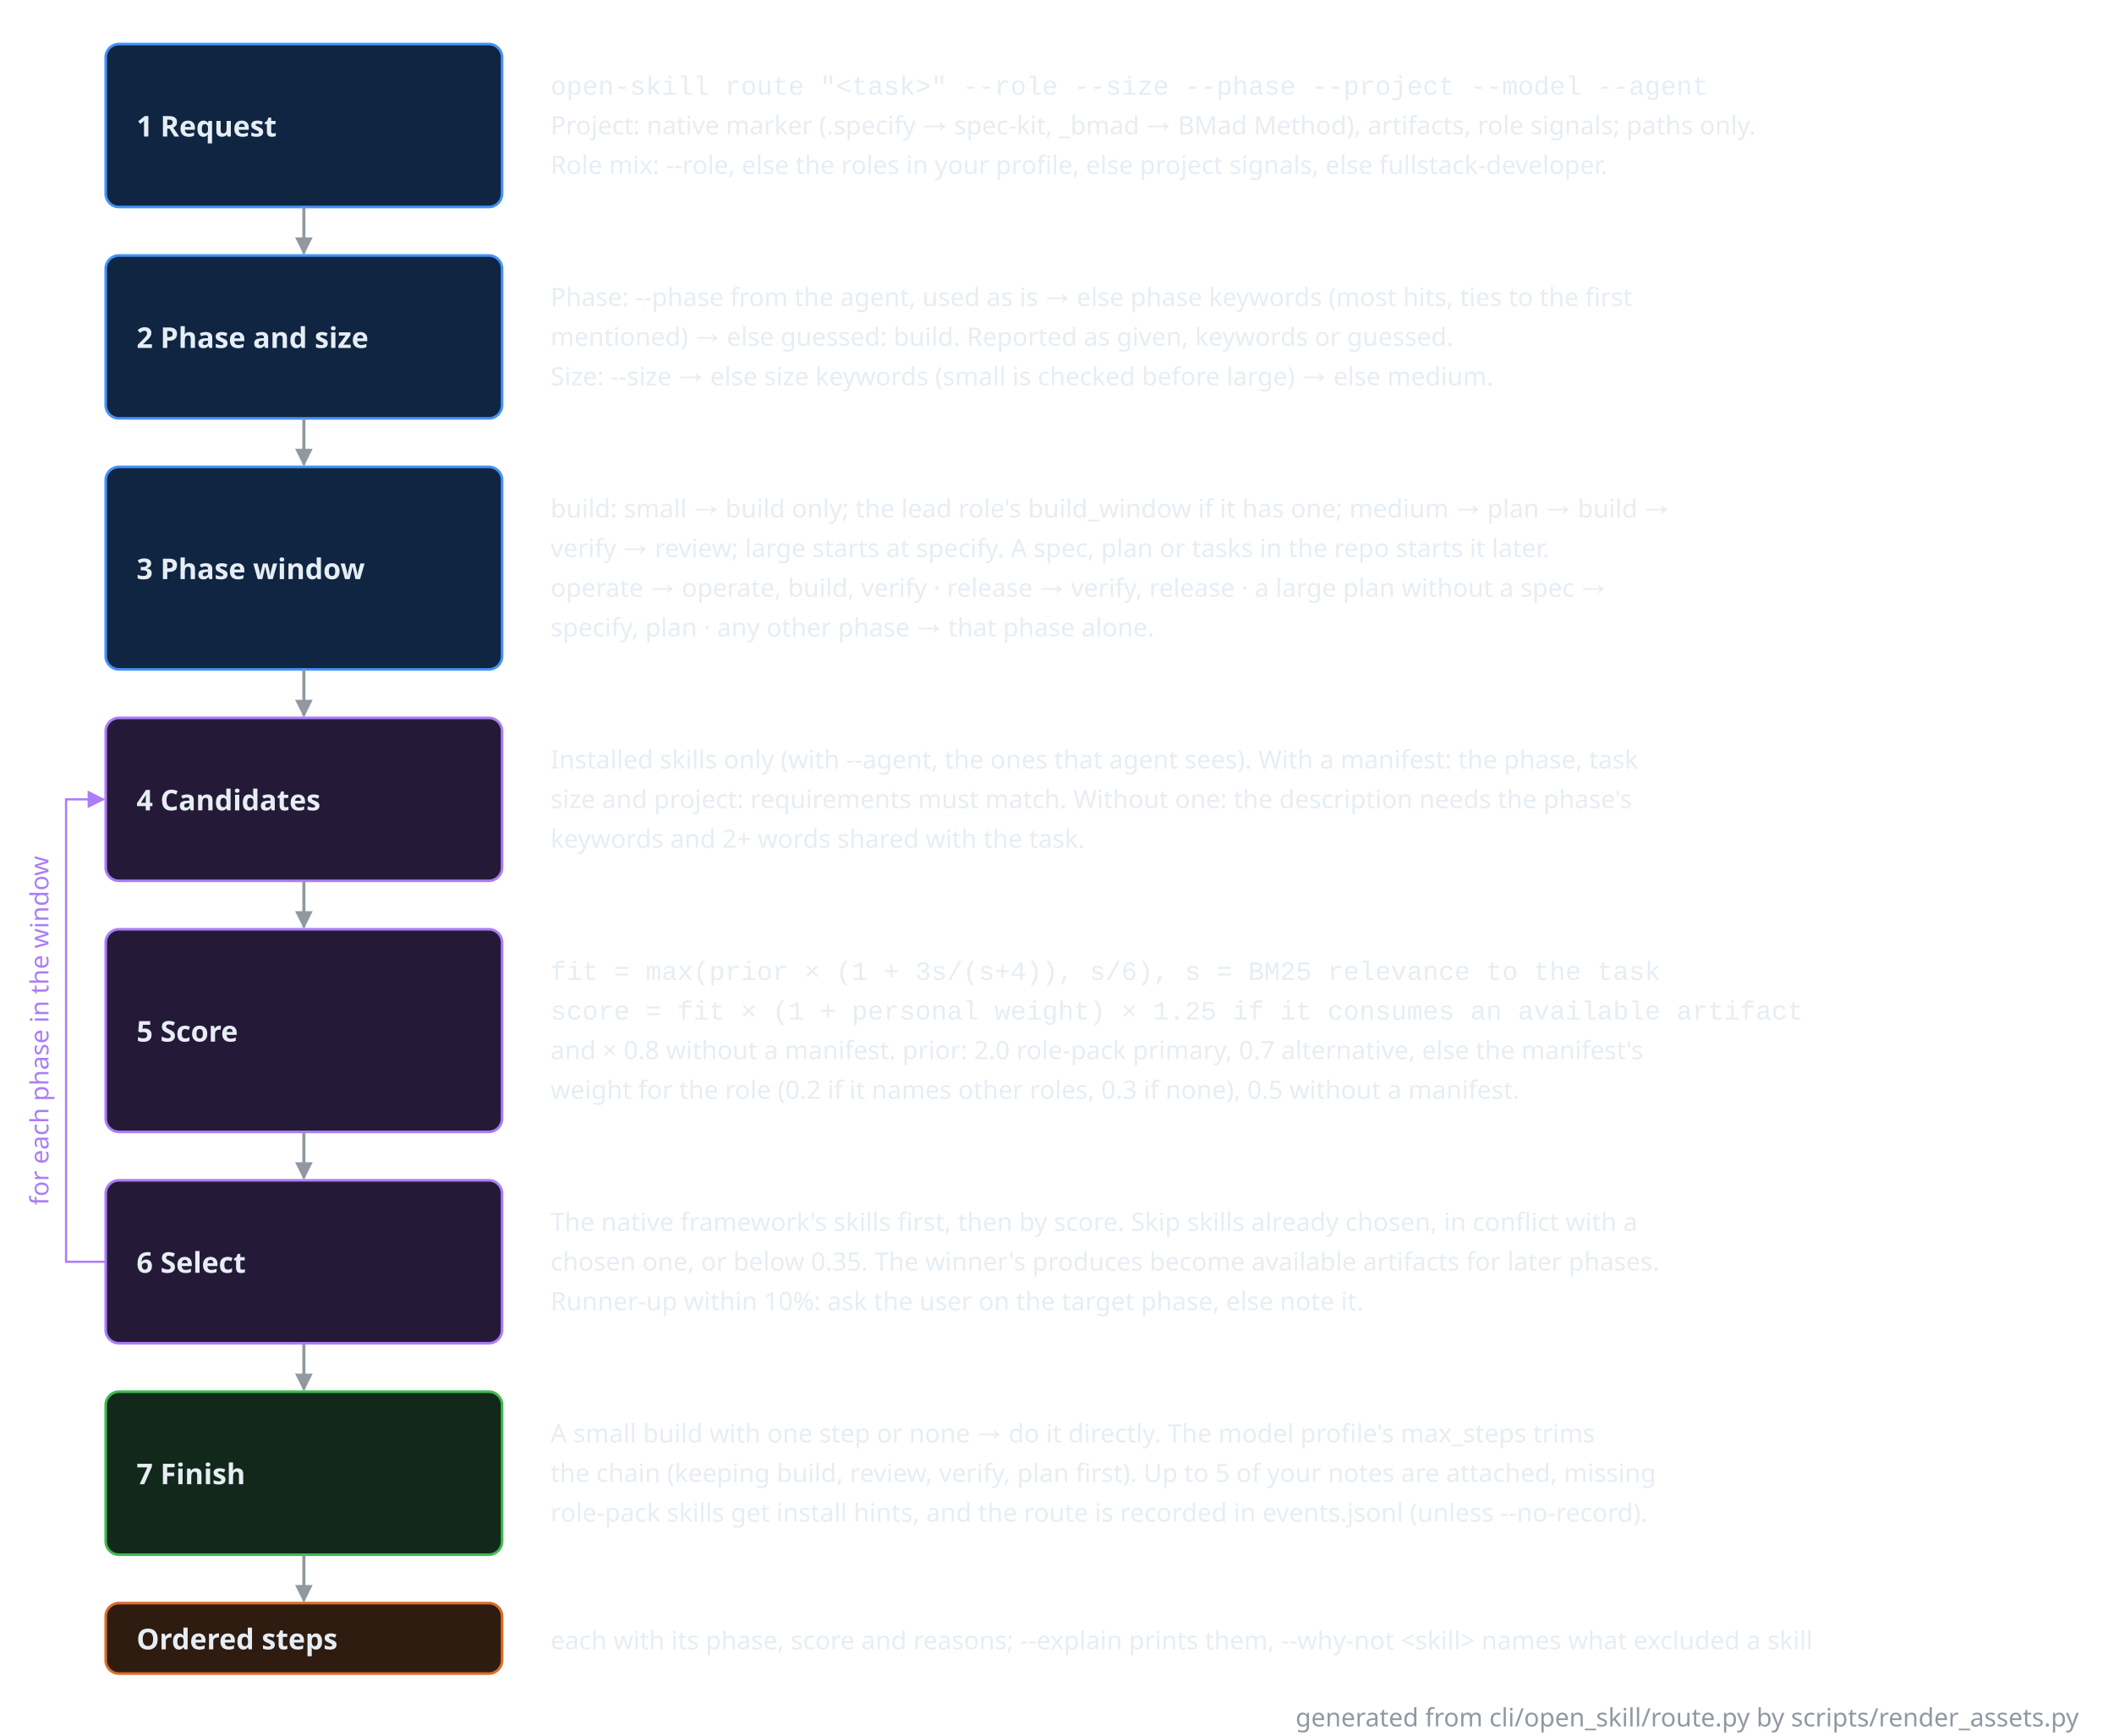
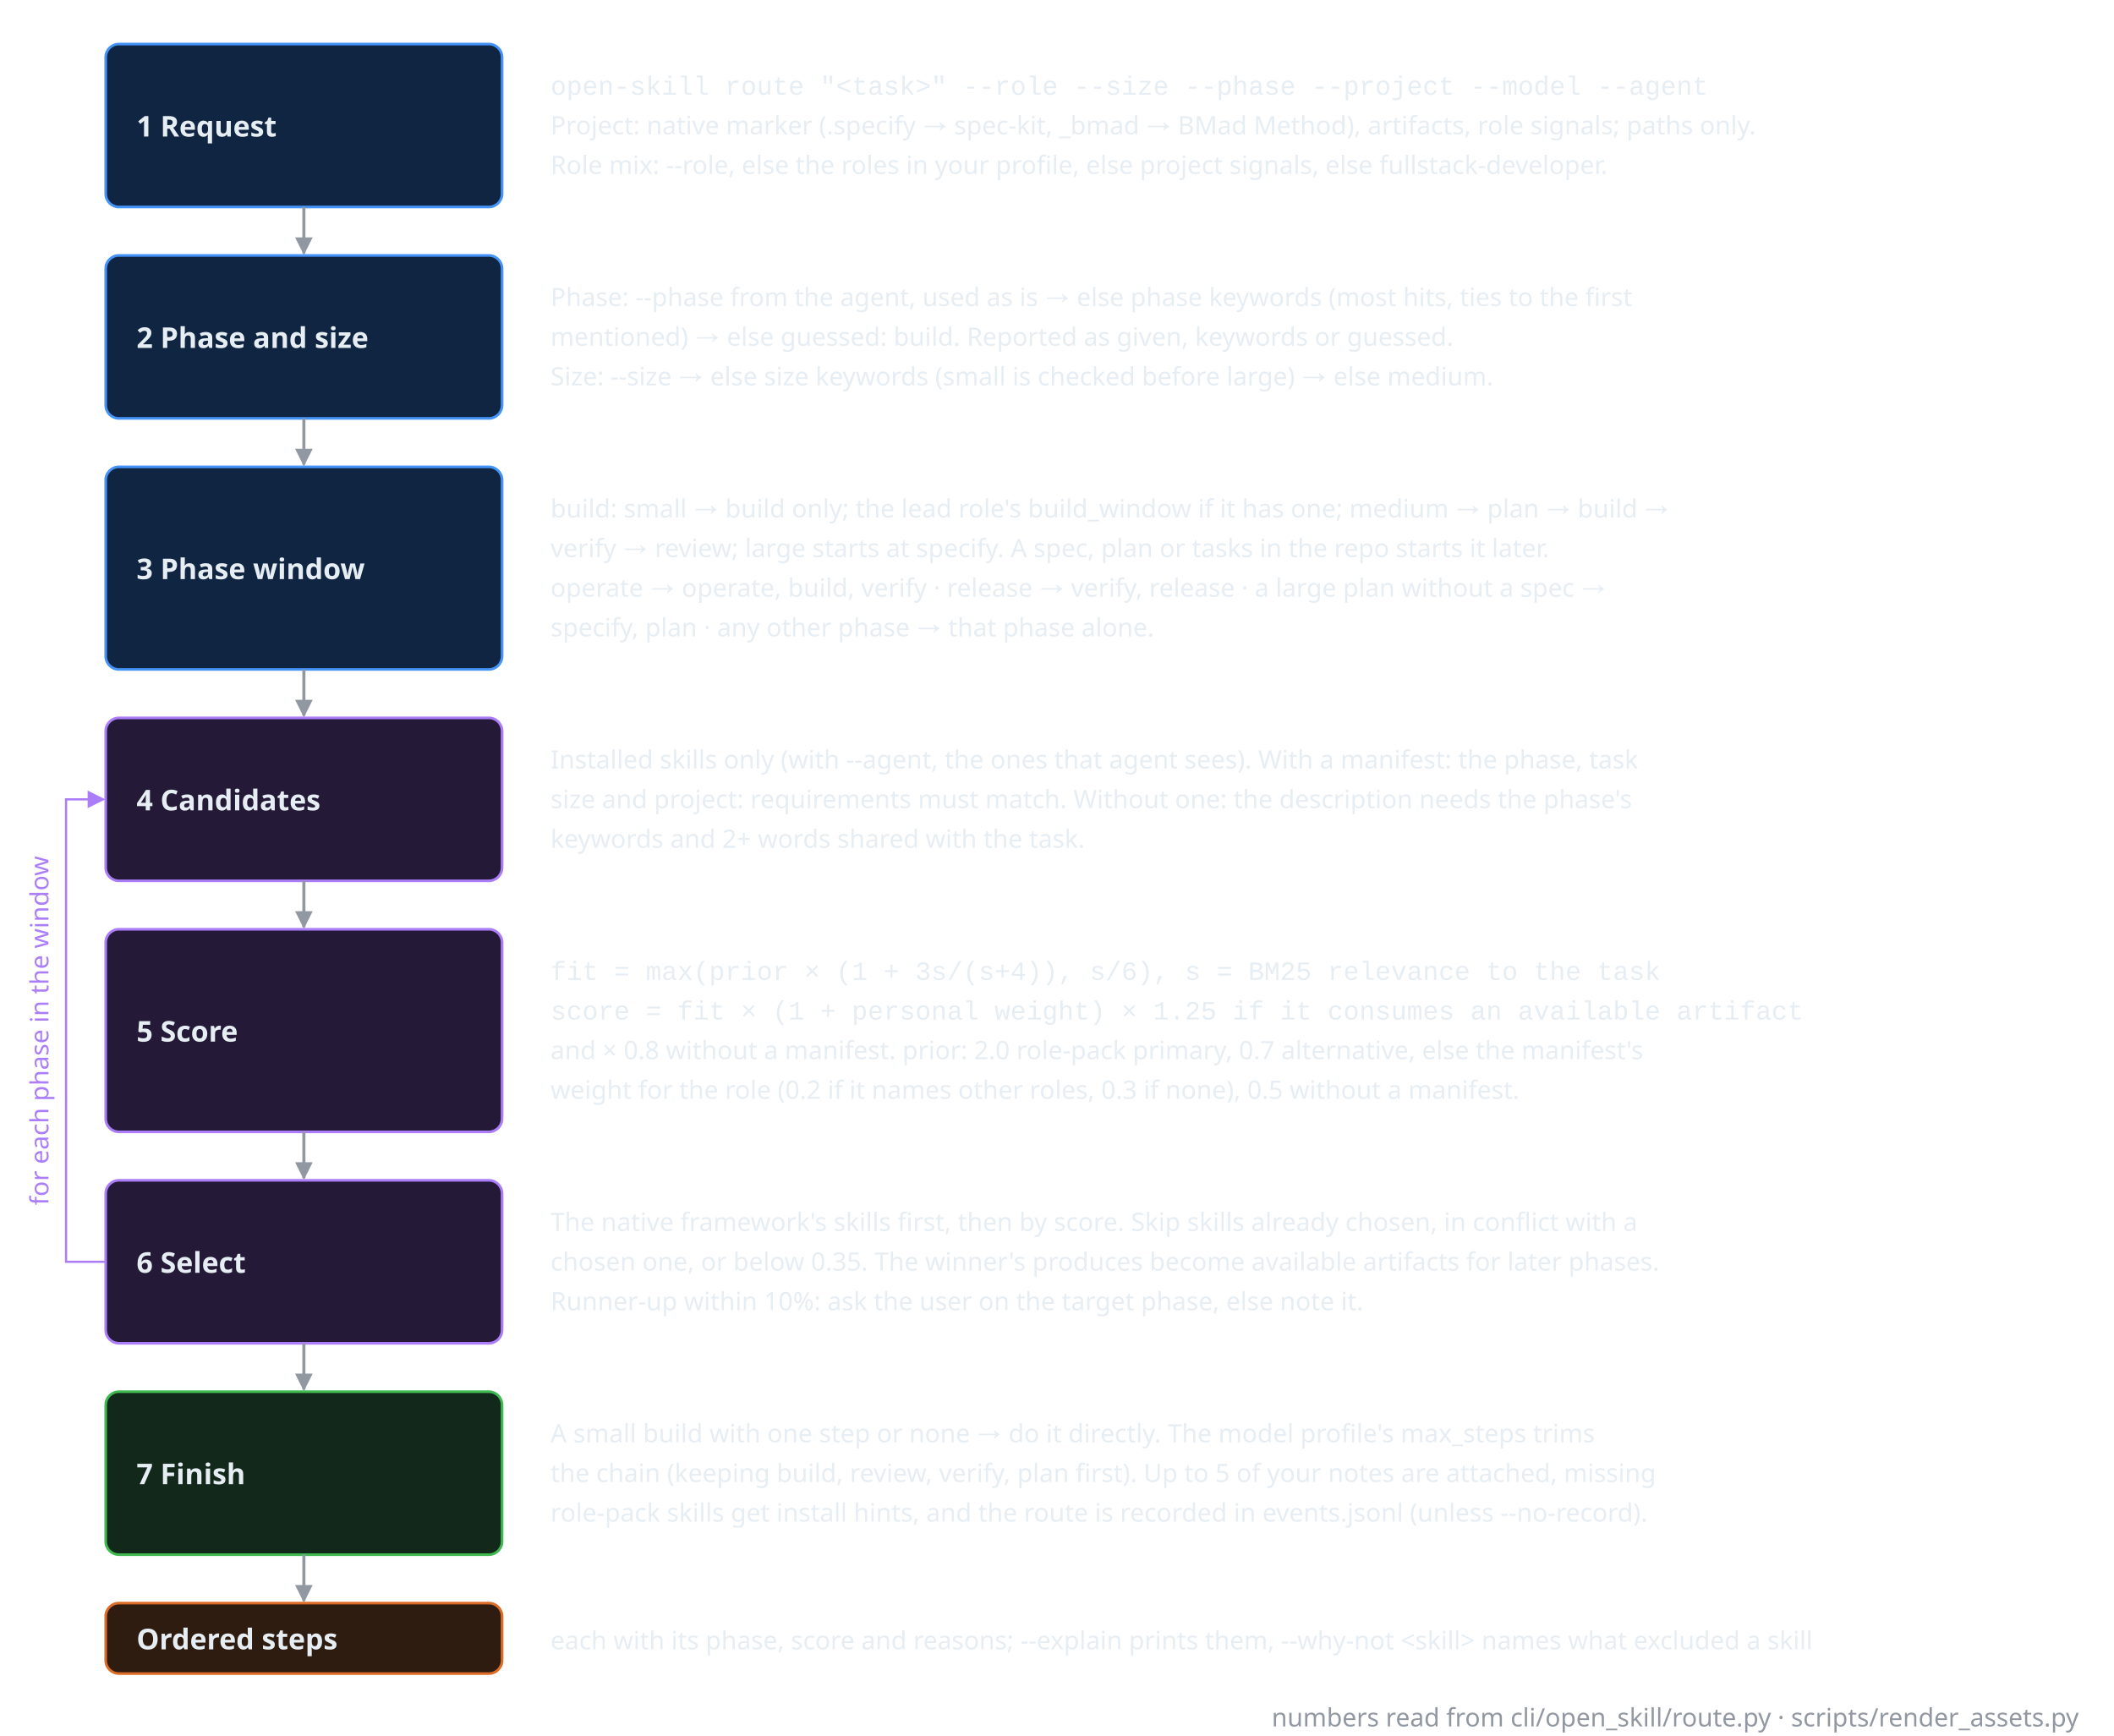
<svg xmlns="http://www.w3.org/2000/svg" width="960" height="788" viewBox="0 0 960 788" role="img" aria-label="Routing pipeline: request, phase and size, phase window, then for each phase candidate filters, scoring and selection, then trimming and the ordered steps">
  <style>text{font-family:-apple-system,BlinkMacSystemFont,'Segoe UI','Noto Sans',Helvetica,Arial,sans-serif;font-size:13px;fill:#e6edf3}.m{fill:#9198a1}.b{font-weight:600}.s{font-size:11.5px}.h{font-size:15px;font-weight:600}.mono{font-family:ui-monospace,SFMono-Regular,'SF Mono',Menlo,Consolas,'Liberation Mono',monospace;font-size:12px}.box{fill:#151b23;stroke:#3d444d;stroke-width:1}.dash{fill:none;stroke:#3d444d;stroke-width:1;stroke-dasharray:4 3}.edge{fill:none;stroke:#9198a1;stroke-width:1.4}.blue{fill:#0f2542;stroke:#4493f8;stroke-width:1.2}.t-blue{fill:#4493f8}.e-blue{fill:none;stroke:#4493f8}#arrow-blue path{fill:#4493f8}.green{fill:#11281a;stroke:#3fb950;stroke-width:1.2}.t-green{fill:#3fb950}.e-green{fill:none;stroke:#3fb950}#arrow-green path{fill:#3fb950}.orange{fill:#2e1c10;stroke:#db6d28;stroke-width:1.2}.t-orange{fill:#db6d28}.e-orange{fill:none;stroke:#db6d28}#arrow-orange path{fill:#db6d28}.purple{fill:#241a38;stroke:#ab7df8;stroke-width:1.2}.t-purple{fill:#ab7df8}.e-purple{fill:none;stroke:#ab7df8}#arrow-purple path{fill:#ab7df8}.red{fill:#3a1716;stroke:#f85149;stroke-width:1.2}.t-red{fill:#f85149}.e-red{fill:none;stroke:#f85149}#arrow-red path{fill:#f85149}#arrow path{fill:#9198a1}</style>
  <defs>
    <marker id="arrow" viewBox="0 0 10 10" refX="9" refY="5" markerWidth="8" markerHeight="8" markerUnits="userSpaceOnUse" orient="auto-start-reverse">
      <path d="M0 0L10 5L0 10z" />
    </marker>
    <marker id="arrow-blue" viewBox="0 0 10 10" refX="9" refY="5" markerWidth="8" markerHeight="8" markerUnits="userSpaceOnUse" orient="auto-start-reverse">
      <path d="M0 0L10 5L0 10z" />
    </marker>
    <marker id="arrow-green" viewBox="0 0 10 10" refX="9" refY="5" markerWidth="8" markerHeight="8" markerUnits="userSpaceOnUse" orient="auto-start-reverse">
      <path d="M0 0L10 5L0 10z" />
    </marker>
    <marker id="arrow-orange" viewBox="0 0 10 10" refX="9" refY="5" markerWidth="8" markerHeight="8" markerUnits="userSpaceOnUse" orient="auto-start-reverse">
      <path d="M0 0L10 5L0 10z" />
    </marker>
    <marker id="arrow-purple" viewBox="0 0 10 10" refX="9" refY="5" markerWidth="8" markerHeight="8" markerUnits="userSpaceOnUse" orient="auto-start-reverse">
      <path d="M0 0L10 5L0 10z" />
    </marker>
    <marker id="arrow-red" viewBox="0 0 10 10" refX="9" refY="5" markerWidth="8" markerHeight="8" markerUnits="userSpaceOnUse" orient="auto-start-reverse">
      <path d="M0 0L10 5L0 10z" />
    </marker>
  </defs>
  <rect x="48" y="20" width="180" height="74" rx="6" class="blue" />
  <text x="62" y="62" class="b">1  Request</text>
  <text x="250" y="43" class="mono">open-skill route "&lt;task&gt;" --role --size --phase --project --model --agent</text>
  <text x="250" y="61" class="s">Project: native marker (.specify → spec-kit, _bmad → BMad Method), artifacts, role signals; paths only.</text>
  <text x="250" y="79" class="s">Role mix: --role, else the roles in your profile, else project signals, else fullstack-developer.</text>
  <path d="M138 94L138 115" class="edge" marker-end="url(#arrow)" />
  <rect x="48" y="116" width="180" height="74" rx="6" class="blue" />
  <text x="62" y="158" class="b">2  Phase and size</text>
  <text x="250" y="139" class="s">Phase: --phase from the agent, used as is → else phase keywords (most hits, ties to the first</text>
  <text x="250" y="157" class="s">mentioned) → else guessed: build. Reported as given, keywords or guessed.</text>
  <text x="250" y="175" class="s">Size: --size → else size keywords (small is checked before large) → else medium.</text>
  <path d="M138 190L138 211" class="edge" marker-end="url(#arrow)" />
  <rect x="48" y="212" width="180" height="92" rx="6" class="blue" />
  <text x="62" y="263" class="b">3  Phase window</text>
  <text x="250" y="235" class="s">build: small → build only; the lead role's build_window if it has one; medium → plan → build →</text>
  <text x="250" y="253" class="s">verify → review; large starts at specify. A spec, plan or tasks in the repo starts it later.</text>
  <text x="250" y="271" class="s">operate → operate, build, verify · release → verify, release · a large plan without a spec →</text>
  <text x="250" y="289" class="s">specify, plan · any other phase → that phase alone.</text>
  <path d="M138 304L138 325" class="edge" marker-end="url(#arrow)" />
  <rect x="48" y="326" width="180" height="74" rx="6" class="purple" />
  <text x="62" y="368" class="b">4  Candidates</text>
  <text x="250" y="349" class="s">Installed skills only (with --agent, the ones that agent sees). With a manifest: the phase, task</text>
  <text x="250" y="367" class="s">size and project: requirements must match. Without one: the description needs the phase's</text>
  <text x="250" y="385" class="s">keywords and 2+ words shared with the task.</text>
  <path d="M138 400L138 421" class="edge" marker-end="url(#arrow)" />
  <rect x="48" y="422" width="180" height="92" rx="6" class="purple" />
  <text x="62" y="473" class="b">5  Score</text>
  <text x="250" y="445" class="mono">fit = max(prior × (1 + 3s/(s+4)), s/6), s = BM25 relevance to the task</text>
  <text x="250" y="463" class="mono">score = fit × (1 + personal weight) × 1.25 if it consumes an available artifact</text>
  <text x="250" y="481" class="s">and × 0.8 without a manifest. prior: 2.0 role-pack primary, 0.7 alternative, else the manifest's</text>
  <text x="250" y="499" class="s">weight for the role (0.2 if it names other roles, 0.3 if none), 0.5 without a manifest.</text>
  <path d="M138 514L138 535" class="edge" marker-end="url(#arrow)" />
  <rect x="48" y="536" width="180" height="74" rx="6" class="purple" />
  <text x="62" y="578" class="b">6  Select</text>
  <text x="250" y="559" class="s">The native framework's skills first, then by score. Skip skills already chosen, in conflict with a</text>
  <text x="250" y="577" class="s">chosen one, or below 0.35. The winner's produces become available artifacts for later phases.</text>
  <text x="250" y="595" class="s">Runner-up within 10%: ask the user on the target phase, else note it.</text>
  <path d="M138 610L138 631" class="edge" marker-end="url(#arrow)" />
  <rect x="48" y="632" width="180" height="74" rx="6" class="green" />
  <text x="62" y="674" class="b">7  Finish</text>
  <text x="250" y="655" class="s">A small build with one step or none → do it directly. The model profile's max_steps trims</text>
  <text x="250" y="673" class="s">the chain (keeping build, review, verify, plan first). Up to 5 of your notes are attached, missing</text>
  <text x="250" y="691" class="s">role-pack skills get install hints, and the route is recorded in events.jsonl (unless --no-record).</text>
  <path d="M48 573L30 573L30 363L47 363" class="e-purple" marker-end="url(#arrow-purple)" />
  <text x="22" y="468" class="t-purple s" text-anchor="middle" transform="rotate(-90 22 468)">for each phase in the window</text>
  <path d="M138 706L138 727" class="edge" marker-end="url(#arrow)" />
  <rect x="48" y="728" width="180" height="32" rx="6" class="orange" />
  <text x="62" y="749" class="b">Ordered steps</text>
  <text x="250" y="749" class="s">each with its phase, score and reasons; --explain prints them, --why-not &lt;skill&gt; names what excluded a skill</text>
-   <text x="944" y="784" class="m s" text-anchor="end">generated from cli/open_skill/route.py by scripts/render_assets.py</text>
+   <text x="944" y="784" class="m s" text-anchor="end">numbers read from cli/open_skill/route.py · scripts/render_assets.py</text>
</svg>
